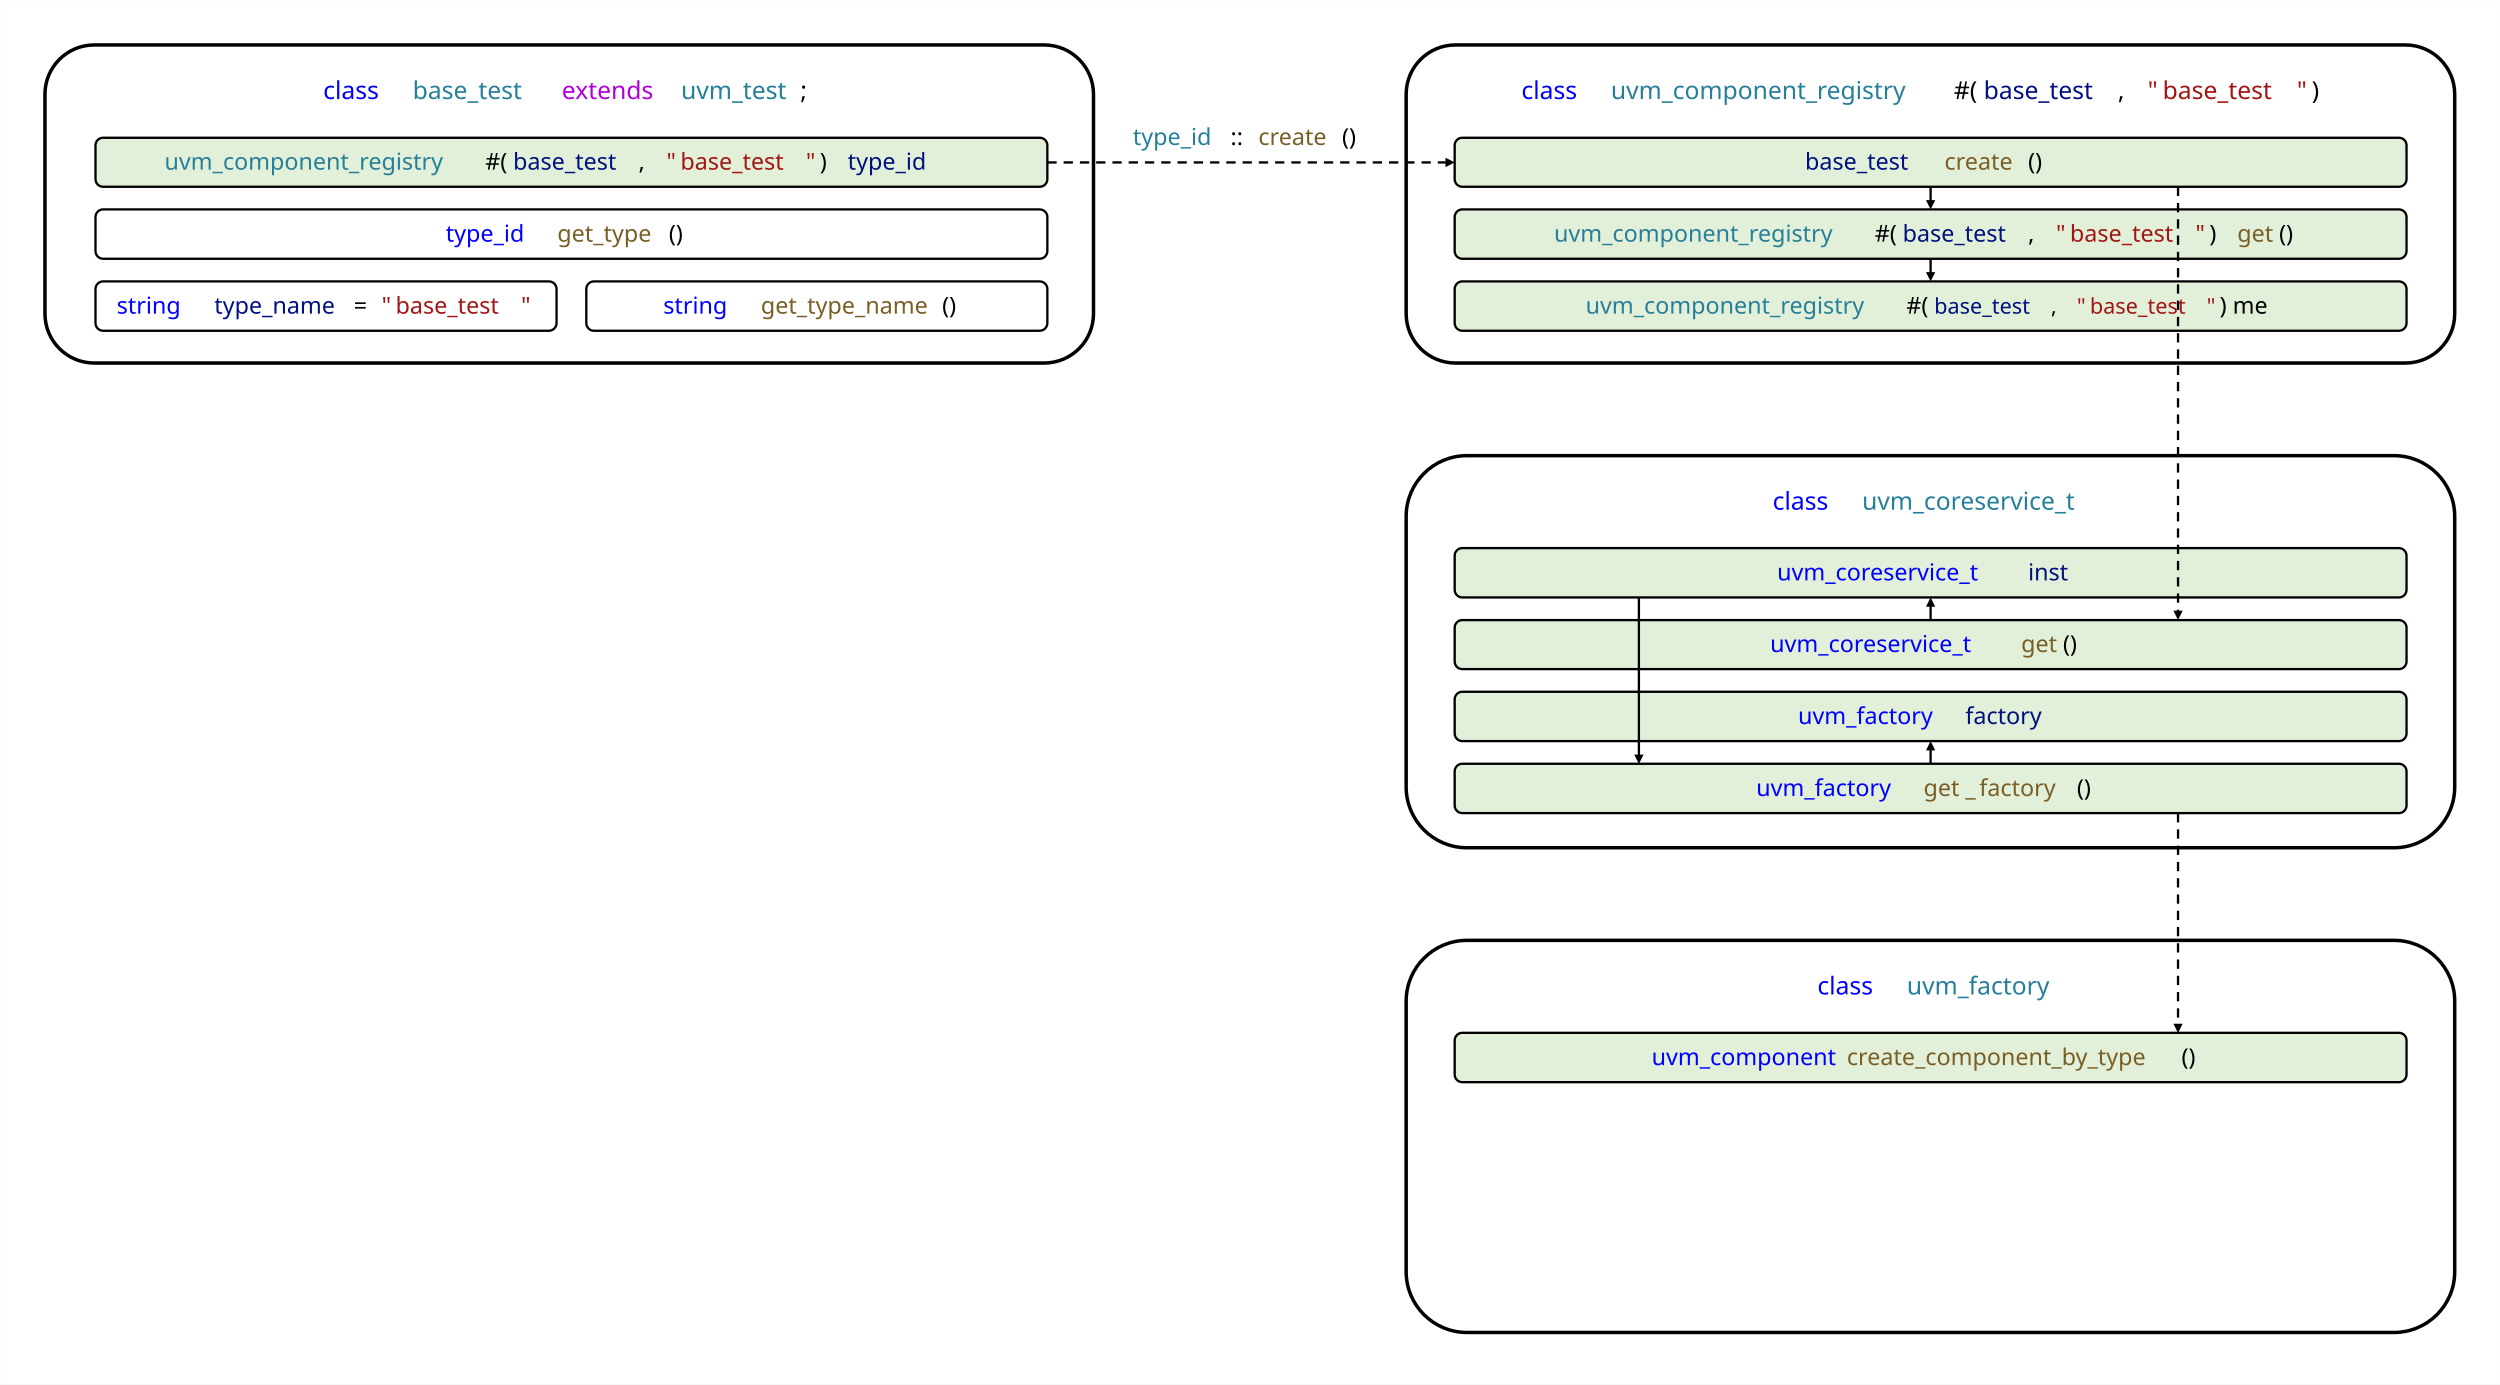
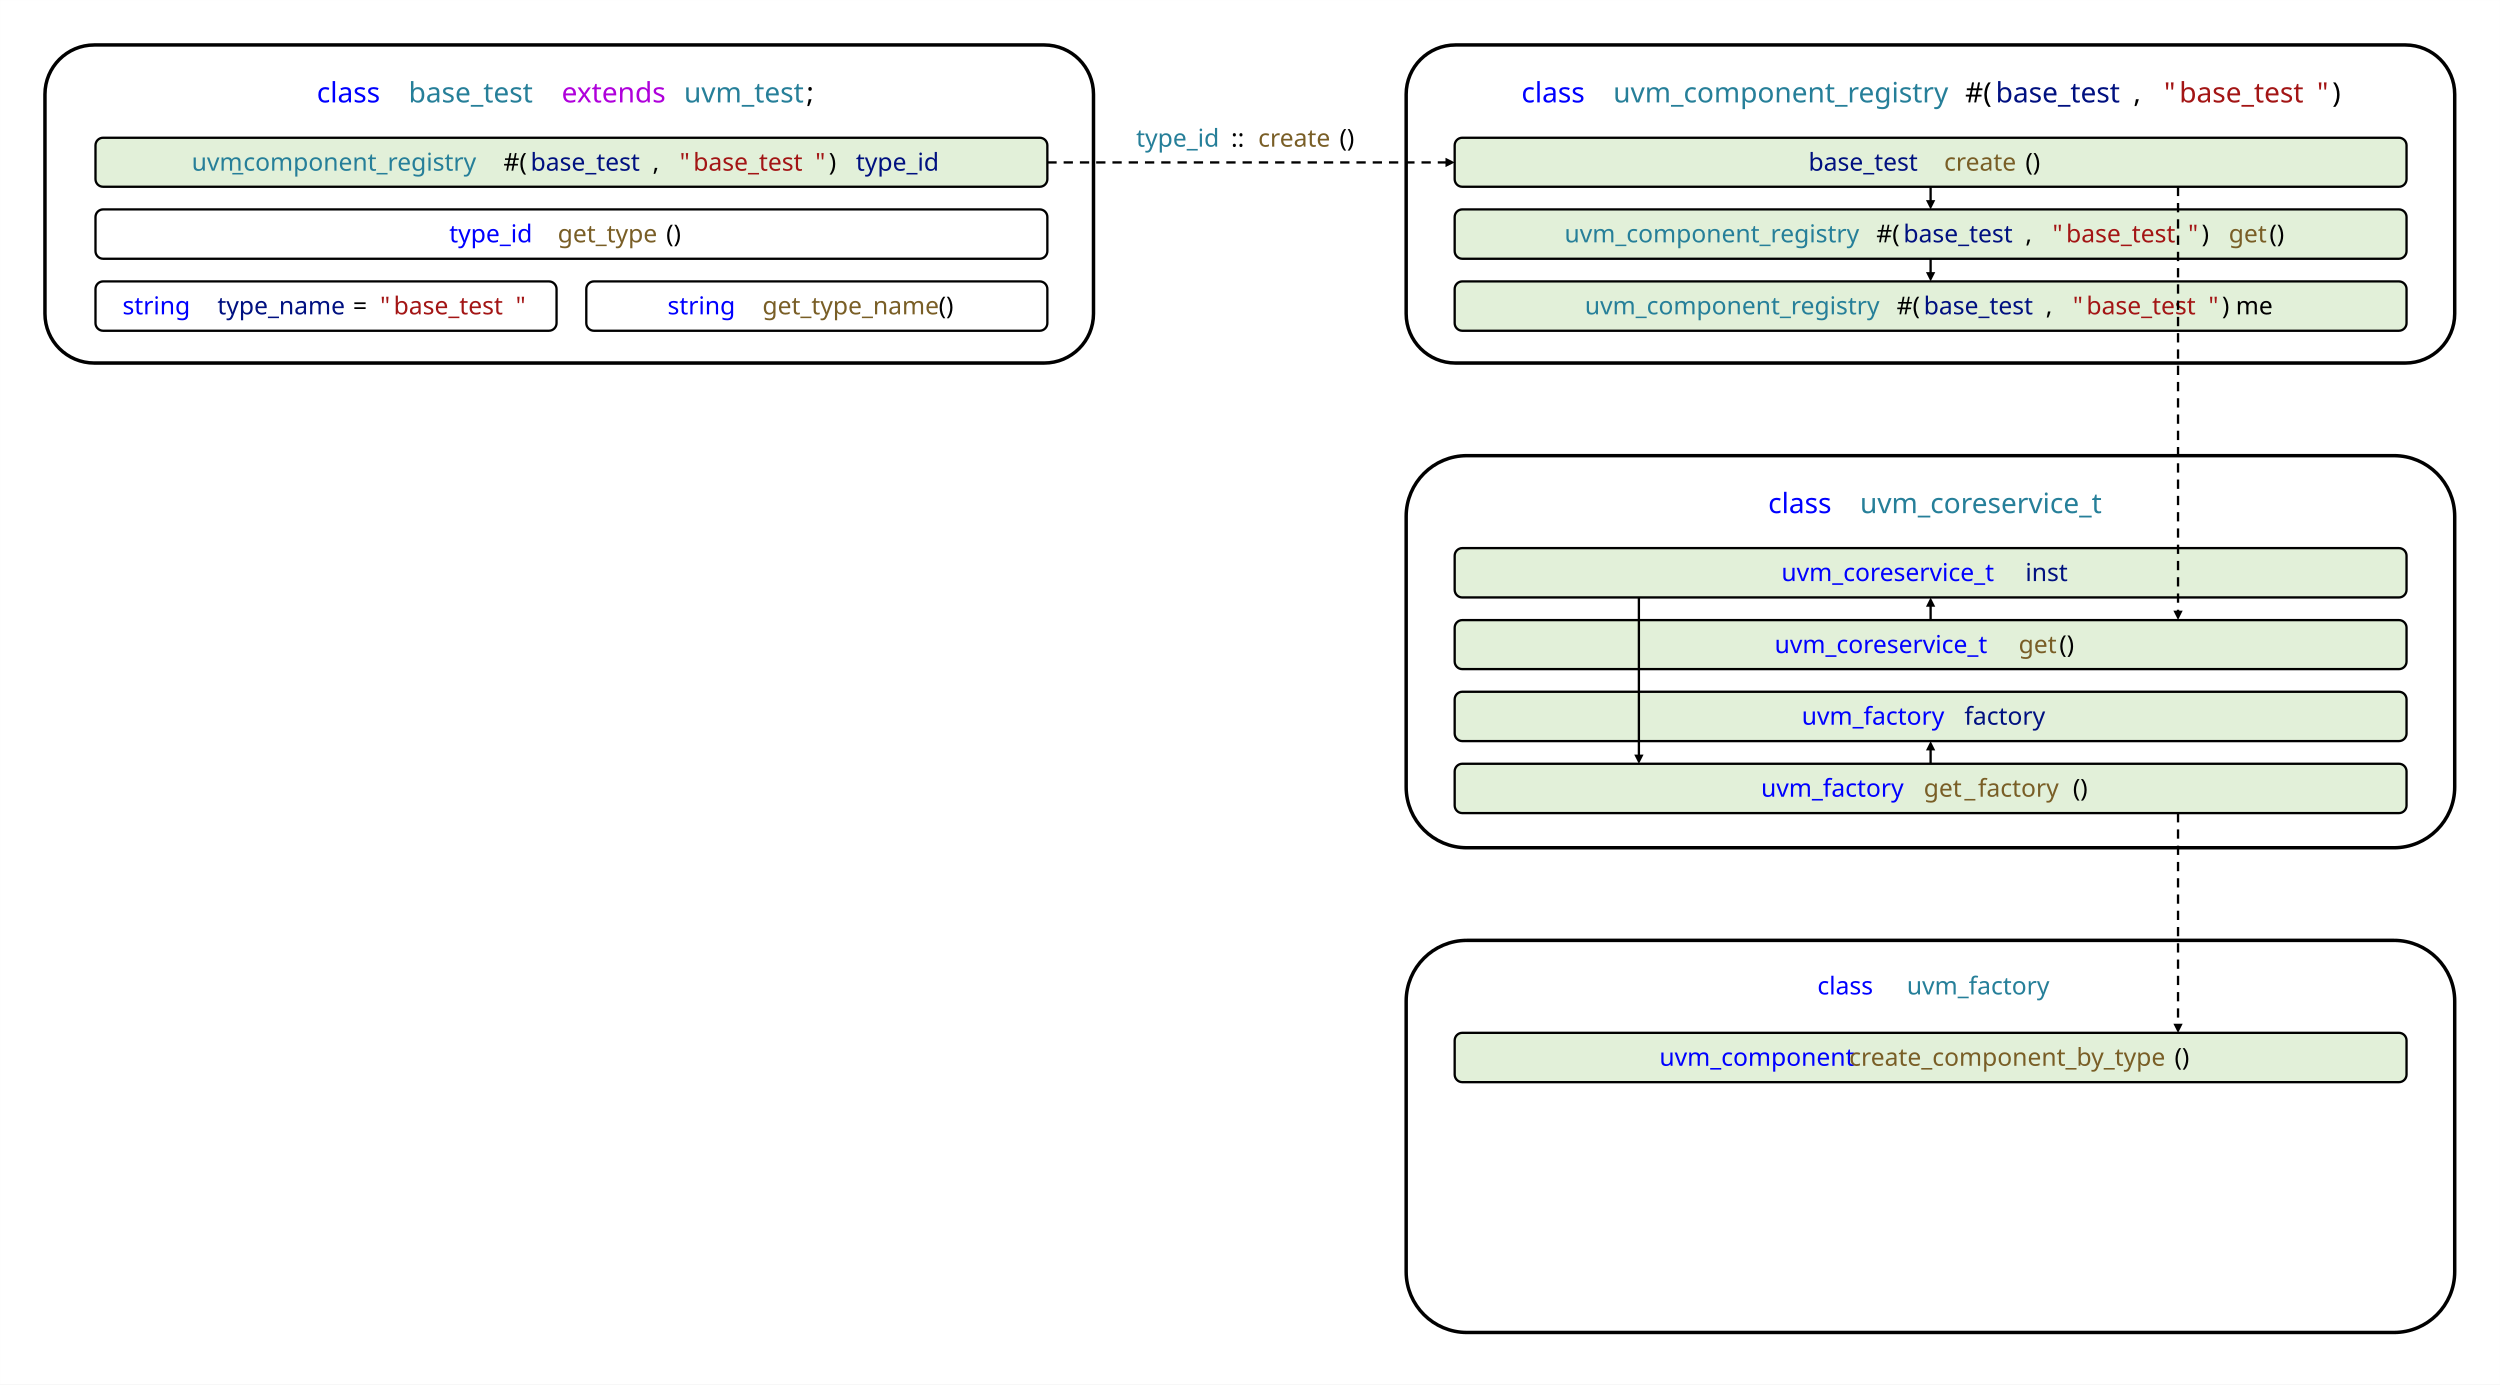
<svg xmlns="http://www.w3.org/2000/svg" width="7396" height="4096" xml:space="preserve" overflow="hidden">
  <g transform="translate(1200 -604)">
    <rect x="-1197.5" y="606.5" width="7391" height="4091" stroke="#FFFFFF" stroke-width="4.583" stroke-miterlimit="8" fill="#FFFFFF" />
    <path d="M-1067 882.836C-1067 802.293-1001.71 737-921.165 737L1889.16 737C1969.71 737 2035 802.293 2035 882.836L2035 1532.16C2035 1612.71 1969.71 1678 1889.16 1678L-921.165 1678C-1001.71 1678-1067 1612.71-1067 1532.16Z" stroke="#000000" stroke-width="10.312" stroke-miterlimit="8" fill="#FFFFFF" fill-rule="evenodd" />
-     <text fill="#0000FF" font-family="JetBrains Mono,JetBrains Mono_MSFontService,sans-serif" font-weight="400" font-size="73" transform="matrix(1 0 0 1 -243.891 897)">class</text>
-     <text fill="#267F99" font-family="JetBrains Mono,JetBrains Mono_MSFontService,sans-serif" font-weight="400" font-size="73" transform="matrix(1 0 0 1 20.7968 897)">base_test</text>
-     <text fill="#AF00DB" font-family="JetBrains Mono,JetBrains Mono_MSFontService,sans-serif" font-weight="400" font-size="73" transform="matrix(1 0 0 1 461.943 897)">extends</text>
-     <text fill="#267F99" font-family="JetBrains Mono,JetBrains Mono_MSFontService,sans-serif" font-weight="400" font-size="73" transform="matrix(1 0 0 1 814.859 897)">uvm_test</text>
-     <text font-family="JetBrains Mono,JetBrains Mono_MSFontService,sans-serif" font-weight="400" font-size="73" transform="matrix(1 0 0 1 1167.78 897)">;</text>
+     <text fill="#0000FF" font-family="Consolas,Consolas_MSFontService,sans-serif" font-weight="400" font-size="83" transform="matrix(1 0 0 1 -262.797 907)">class</text>
+     <text fill="#267F99" font-family="Consolas,Consolas_MSFontService,sans-serif" font-weight="400" font-size="83" transform="matrix(1 0 0 1 8.76555 907)">base_test</text>
+     <text fill="#AF00DB" font-family="Consolas,Consolas_MSFontService,sans-serif" font-weight="400" font-size="83" transform="matrix(1 0 0 1 461.37 907)">extends</text>
+     <text fill="#267F99" font-family="Consolas,Consolas_MSFontService,sans-serif" font-weight="400" font-size="83" transform="matrix(1 0 0 1 823.453 907)">uvm_test</text>
+     <text font-family="Consolas,Consolas_MSFontService,sans-serif" font-weight="400" font-size="83" transform="matrix(1 0 0 1 1185.54 907)">;</text>
    <path d="M-917.5 1033.97C-917.5 1021.56-907.439 1011.5-895.028 1011.5L1876.03 1011.5C1888.44 1011.5 1898.5 1021.56 1898.5 1033.97L1898.5 1134.03C1898.5 1146.44 1888.44 1156.5 1876.03 1156.5L-895.028 1156.5C-907.439 1156.5-917.5 1146.44-917.5 1134.03Z" stroke="#000000" stroke-width="6.875" stroke-miterlimit="8" fill="#E2F0D9" fill-rule="evenodd" />
-     <text fill="#267F99" font-family="JetBrains Mono,JetBrains Mono_MSFontService,sans-serif" font-weight="400" font-size="69" transform="matrix(1 0 0 1 -713.383 1106)">uvm_component_registry</text>
-     <text font-family="JetBrains Mono,JetBrains Mono_MSFontService,sans-serif" font-weight="400" font-size="69" transform="matrix(1 0 0 1 235.367 1106)">#(</text>
-     <text fill="#001080" font-family="JetBrains Mono,JetBrains Mono_MSFontService,sans-serif" font-weight="400" font-size="69" transform="matrix(1 0 0 1 317.867 1106)">base_test</text>
-     <text font-family="JetBrains Mono,JetBrains Mono_MSFontService,sans-serif" font-weight="400" font-size="69" transform="matrix(1 0 0 1 689.117 1106)">, </text>
-     <text fill="#A31515" font-family="JetBrains Mono,JetBrains Mono_MSFontService,sans-serif" font-weight="400" font-size="69" transform="matrix(1 0 0 1 771.617 1106)">"</text>
-     <text fill="#A31515" font-family="JetBrains Mono,JetBrains Mono_MSFontService,sans-serif" font-weight="400" font-size="69" transform="matrix(1 0 0 1 812.867 1106)">base_test</text>
-     <text fill="#A31515" font-family="JetBrains Mono,JetBrains Mono_MSFontService,sans-serif" font-weight="400" font-size="69" transform="matrix(1 0 0 1 1184.12 1106)">"</text>
-     <text font-family="JetBrains Mono,JetBrains Mono_MSFontService,sans-serif" font-weight="400" font-size="69" transform="matrix(1 0 0 1 1225.37 1106)">) </text>
-     <text fill="#001080" font-family="JetBrains Mono,JetBrains Mono_MSFontService,sans-serif" font-weight="400" font-size="69" transform="matrix(1 0 0 1 1307.87 1106)">type_id</text>
+     <text fill="#267F99" font-family="Consolas,Consolas_MSFontService,sans-serif" font-weight="400" font-size="73" transform="matrix(1 0 0 1 -632.955 1109)">uvm</text>
+     <text fill="#267F99" font-family="Consolas,Consolas_MSFontService,sans-serif" font-weight="400" font-size="73" transform="matrix(1 0 0 1 -512.643 1109)">_component_registry</text>
+     <text font-family="Consolas,Consolas_MSFontService,sans-serif" font-weight="400" font-size="73" transform="matrix(1 0 0 1 289.441 1109)">#(</text>
+     <text fill="#001080" font-family="Consolas,Consolas_MSFontService,sans-serif" font-weight="400" font-size="73" transform="matrix(1 0 0 1 369.649 1109)">base_test</text>
+     <text font-family="Consolas,Consolas_MSFontService,sans-serif" font-weight="400" font-size="73" transform="matrix(1 0 0 1 730.587 1109)">, </text>
+     <text fill="#A31515" font-family="Consolas,Consolas_MSFontService,sans-serif" font-weight="400" font-size="73" transform="matrix(1 0 0 1 810.795 1109)">"</text>
+     <text fill="#A31515" font-family="Consolas,Consolas_MSFontService,sans-serif" font-weight="400" font-size="73" transform="matrix(1 0 0 1 850.899 1109)">base_test</text>
+     <text fill="#A31515" font-family="Consolas,Consolas_MSFontService,sans-serif" font-weight="400" font-size="73" transform="matrix(1 0 0 1 1211.84 1109)">"</text>
+     <text font-family="Consolas,Consolas_MSFontService,sans-serif" font-weight="400" font-size="73" transform="matrix(1 0 0 1 1251.94 1109)">) </text>
+     <text fill="#001080" font-family="Consolas,Consolas_MSFontService,sans-serif" font-weight="400" font-size="73" transform="matrix(1 0 0 1 1332.15 1109)">type_id</text>
    <path d="M2960 882.836C2960 802.293 3025.29 737 3105.84 737L5916.16 737C5996.71 737 6062 802.293 6062 882.836L6062 1532.16C6062 1612.71 5996.71 1678 5916.16 1678L3105.84 1678C3025.29 1678 2960 1612.71 2960 1532.16Z" stroke="#000000" stroke-width="10.312" stroke-miterlimit="8" fill="#FFFFFF" fill-rule="evenodd" />
-     <text fill="#0000FF" font-family="JetBrains Mono,JetBrains Mono_MSFontService,sans-serif" font-weight="400" font-size="73" transform="matrix(1 0 0 1 3300.95 897)">class</text>
-     <text fill="#267F99" font-family="JetBrains Mono,JetBrains Mono_MSFontService,sans-serif" font-weight="400" font-size="73" transform="matrix(1 0 0 1 3565.64 897)">uvm_component_registry</text>
-     <text font-family="JetBrains Mono,JetBrains Mono_MSFontService,sans-serif" font-weight="400" font-size="73" transform="matrix(1 0 0 1 4580.28 897)">#(</text>
-     <text fill="#001080" font-family="JetBrains Mono,JetBrains Mono_MSFontService,sans-serif" font-weight="400" font-size="73" transform="matrix(1 0 0 1 4668.5 897)">base_test</text>
-     <text font-family="JetBrains Mono,JetBrains Mono_MSFontService,sans-serif" font-weight="400" font-size="73" transform="matrix(1 0 0 1 5065.54 897)">, </text>
-     <text fill="#A31515" font-family="JetBrains Mono,JetBrains Mono_MSFontService,sans-serif" font-weight="400" font-size="73" transform="matrix(1 0 0 1 5153.77 897)">"</text>
-     <text fill="#A31515" font-family="JetBrains Mono,JetBrains Mono_MSFontService,sans-serif" font-weight="400" font-size="73" transform="matrix(1 0 0 1 5197.88 897)">base_test</text>
-     <text fill="#A31515" font-family="JetBrains Mono,JetBrains Mono_MSFontService,sans-serif" font-weight="400" font-size="73" transform="matrix(1 0 0 1 5594.91 897)">"</text>
-     <text font-family="JetBrains Mono,JetBrains Mono_MSFontService,sans-serif" font-weight="400" font-size="73" transform="matrix(1 0 0 1 5639.03 897)">)</text>
    <path d="M1.02923e-06-3.438 27.5-3.437 27.5 3.438-1.02923e-06 3.438ZM48.125-3.437 75.625-3.437 75.625 3.438 48.125 3.438ZM96.25-3.437 123.75-3.437 123.75 3.438 96.25 3.438ZM144.375-3.437 171.875-3.437 171.875 3.438 144.375 3.438ZM192.5-3.437 220-3.437 220 3.438 192.5 3.438ZM240.625-3.437 268.125-3.437 268.125 3.438 240.625 3.438ZM288.75-3.437 316.25-3.437 316.25 3.438 288.75 3.438ZM336.875-3.437 364.375-3.437 364.375 3.438 336.875 3.438ZM385-3.437 412.5-3.437 412.5 3.438 385 3.438ZM433.125-3.437 460.625-3.437 460.625 3.438 433.125 3.438ZM481.25-3.437 508.75-3.437 508.75 3.438 481.25 3.438ZM529.375-3.437 556.875-3.437 556.875 3.438 529.375 3.438ZM577.5-3.437 605-3.437 605 3.438 577.5 3.438ZM625.625-3.437 653.125-3.437 653.125 3.438 625.625 3.438ZM673.75-3.437 701.25-3.437 701.25 3.438 673.75 3.438ZM721.875-3.437 749.375-3.437 749.375 3.438 721.875 3.438ZM770-3.437 797.5-3.437 797.5 3.438 770 3.438ZM818.125-3.437 845.625-3.437 845.625 3.438 818.125 3.438ZM866.25-3.437 893.75-3.437 893.75 3.438 866.25 3.438ZM914.375-3.437 941.875-3.437 941.875 3.438 914.375 3.438ZM962.5-3.437 990-3.437 990 3.438 962.5 3.438ZM1010.62-3.437 1038.12-3.437 1038.12 3.438 1010.62 3.438ZM1058.75-3.437 1086.25-3.437 1086.25 3.438 1058.75 3.438ZM1106.88-3.437 1134.38-3.437 1134.38 3.438 1106.88 3.438ZM1155-3.437 1182.42-3.437 1182.42 3.438 1155 3.438ZM1177.84-13.75 1205.34 0 1177.84 13.75Z" transform="matrix(1 0 0 -1 1898.5 1084.5)" />
-     <text fill="#267F99" font-family="JetBrains Mono,JetBrains Mono_MSFontService,sans-serif" font-weight="400" font-size="69" transform="matrix(1 0 0 1 2151.47 1033)">type_id</text>
-     <text font-family="JetBrains Mono,JetBrains Mono_MSFontService,sans-serif" font-weight="400" font-size="69" transform="matrix(1 0 0 1 2440.22 1033)">::</text>
-     <text fill="#795E26" font-family="JetBrains Mono,JetBrains Mono_MSFontService,sans-serif" font-weight="400" font-size="69" transform="matrix(1 0 0 1 2522.72 1033)">create</text>
-     <text font-family="JetBrains Mono,JetBrains Mono_MSFontService,sans-serif" font-weight="400" font-size="69" transform="matrix(1 0 0 1 2770.22 1033)">()</text>
+     <text fill="#267F99" font-family="Consolas,Consolas_MSFontService,sans-serif" font-weight="400" font-size="73" transform="matrix(1 0 0 1 2161.2 1038)">type_id</text>
+     <text font-family="Consolas,Consolas_MSFontService,sans-serif" font-weight="400" font-size="73" transform="matrix(1 0 0 1 2441.93 1038)">::</text>
+     <text fill="#795E26" font-family="Consolas,Consolas_MSFontService,sans-serif" font-weight="400" font-size="73" transform="matrix(1 0 0 1 2522.14 1038)">create</text>
+     <text font-family="Consolas,Consolas_MSFontService,sans-serif" font-weight="400" font-size="73" transform="matrix(1 0 0 1 2762.77 1038)">()</text>
+     <path d="M3103.5 1246.13C3103.5 1233.63 3113.63 1223.5 3126.13 1223.5L5896.87 1223.5C5909.37 1223.5 5919.5 1233.63 5919.5 1246.13L5919.5 1346.87C5919.5 1359.37 5909.37 1369.5 5896.87 1369.5L3126.13 1369.5C3113.63 1369.5 3103.5 1359.37 3103.5 1346.87Z" stroke="#000000" stroke-width="6.875" stroke-miterlimit="8" fill="#E2F0D9" fill-rule="evenodd" />
+     <text fill="#267F99" font-family="Consolas,Consolas_MSFontService,sans-serif" font-weight="400" font-size="73" transform="matrix(1 0 0 1 3428.38 1321)">uvm_component_registry</text>
+     <text font-family="Consolas,Consolas_MSFontService,sans-serif" font-weight="400" font-size="73" transform="matrix(1 0 0 1 4350.78 1321)">#(</text>
+     <text fill="#001080" font-family="Consolas,Consolas_MSFontService,sans-serif" font-weight="400" font-size="73" transform="matrix(1 0 0 1 4430.99 1321)">base_test</text>
+     <text font-family="Consolas,Consolas_MSFontService,sans-serif" font-weight="400" font-size="73" transform="matrix(1 0 0 1 4791.92 1321)">, </text>
+     <text fill="#A31515" font-family="Consolas,Consolas_MSFontService,sans-serif" font-weight="400" font-size="73" transform="matrix(1 0 0 1 4872.13 1321)">"</text>
+     <text fill="#A31515" font-family="Consolas,Consolas_MSFontService,sans-serif" font-weight="400" font-size="73" transform="matrix(1 0 0 1 4912.24 1321)">base_test</text>
+     <text fill="#A31515" font-family="Consolas,Consolas_MSFontService,sans-serif" font-weight="400" font-size="73" transform="matrix(1 0 0 1 5273.17 1321)">"</text>
+     <text font-family="Consolas,Consolas_MSFontService,sans-serif" font-weight="400" font-size="73" transform="matrix(1 0 0 1 5313.28 1321)">) </text>
+     <text fill="#795E26" font-family="Consolas,Consolas_MSFontService,sans-serif" font-weight="400" font-size="73" transform="matrix(1 0 0 1 5393.49 1321)">get</text>
+     <text font-family="Consolas,Consolas_MSFontService,sans-serif" font-weight="400" font-size="73" transform="matrix(1 0 0 1 5513.8 1321)">()</text>
    <path d="M3103.5 1459.13C3103.5 1446.63 3113.63 1436.5 3126.13 1436.5L5896.87 1436.5C5909.37 1436.5 5919.5 1446.63 5919.5 1459.13L5919.5 1559.87C5919.5 1572.37 5909.37 1582.5 5896.87 1582.5L3126.13 1582.5C3113.63 1582.5 3103.5 1572.37 3103.5 1559.87Z" stroke="#000000" stroke-width="6.875" stroke-miterlimit="8" fill="#E2F0D9" fill-rule="evenodd" />
-     <text fill="#267F99" font-family="JetBrains Mono,JetBrains Mono_MSFontService,sans-serif" font-weight="400" font-size="69" transform="matrix(1 0 0 1 3490.83 1532)">uvm_component_registry</text>
-     <text font-family="JetBrains Mono,JetBrains Mono_MSFontService,sans-serif" font-weight="400" font-size="69" transform="matrix(1 0 0 1 4439.58 1532)">#(</text>
-     <text fill="#001080" font-family="JetBrains Mono,JetBrains Mono_MSFontService,sans-serif" font-weight="400" font-size="64" transform="matrix(1 0 0 1 4522.08 1532)">base_test</text>
-     <text font-family="JetBrains Mono,JetBrains Mono_MSFontService,sans-serif" font-weight="400" font-size="64" transform="matrix(1 0 0 1 4867.55 1532)">, </text>
-     <text fill="#A31515" font-family="JetBrains Mono,JetBrains Mono_MSFontService,sans-serif" font-weight="400" font-size="64" transform="matrix(1 0 0 1 4944.32 1532)">"</text>
-     <text fill="#A31515" font-family="JetBrains Mono,JetBrains Mono_MSFontService,sans-serif" font-weight="400" font-size="64" transform="matrix(1 0 0 1 4982.71 1532)">base_test</text>
-     <text fill="#A31515" font-family="JetBrains Mono,JetBrains Mono_MSFontService,sans-serif" font-weight="400" font-size="64" transform="matrix(1 0 0 1 5328.17 1532)">"</text>
-     <text font-family="JetBrains Mono,JetBrains Mono_MSFontService,sans-serif" font-weight="400" font-size="69" transform="matrix(1 0 0 1 5366.56 1532)">) me</text>
+     <text fill="#267F99" font-family="Consolas,Consolas_MSFontService,sans-serif" font-weight="400" font-size="73" transform="matrix(1 0 0 1 3488.54 1534)">uvm_component_registry</text>
+     <text font-family="Consolas,Consolas_MSFontService,sans-serif" font-weight="400" font-size="73" transform="matrix(1 0 0 1 4410.93 1534)">#(</text>
+     <text fill="#001080" font-family="Consolas,Consolas_MSFontService,sans-serif" font-weight="400" font-size="73" transform="matrix(1 0 0 1 4491.14 1534)">base_test</text>
+     <text font-family="Consolas,Consolas_MSFontService,sans-serif" font-weight="400" font-size="73" transform="matrix(1 0 0 1 4852.08 1534)">, </text>
+     <text fill="#A31515" font-family="Consolas,Consolas_MSFontService,sans-serif" font-weight="400" font-size="73" transform="matrix(1 0 0 1 4932.29 1534)">"</text>
+     <text fill="#A31515" font-family="Consolas,Consolas_MSFontService,sans-serif" font-weight="400" font-size="73" transform="matrix(1 0 0 1 4972.39 1534)">base_test</text>
+     <text fill="#A31515" font-family="Consolas,Consolas_MSFontService,sans-serif" font-weight="400" font-size="73" transform="matrix(1 0 0 1 5333.33 1534)">"</text>
+     <text font-family="Consolas,Consolas_MSFontService,sans-serif" font-weight="400" font-size="73" transform="matrix(1 0 0 1 5373.43 1534)">) me</text>
    <path d="M4514.94 1369.5 4514.94 1413.74 4508.06 1413.74 4508.06 1369.5ZM4525.25 1409.16 4511.5 1436.66 4497.75 1409.16Z" />
    <path d="M4514.94 1156.5 4514.94 1200.74 4508.06 1200.74 4508.06 1156.5ZM4525.25 1196.16 4511.5 1223.66 4497.75 1196.16Z" />
+     <text fill="#0000FF" font-family="Consolas,Consolas_MSFontService,sans-serif" font-weight="400" font-size="83" transform="matrix(1 0 0 1 3300.95 907)">class</text>
+     <text fill="#267F99" font-family="Consolas,Consolas_MSFontService,sans-serif" font-weight="400" font-size="83" transform="matrix(1 0 0 1 3572.52 907)">uvm_component_registry</text>
+     <text font-family="Consolas,Consolas_MSFontService,sans-serif" font-weight="400" font-size="83" transform="matrix(1 0 0 1 4613.5 907)">#(</text>
+     <text fill="#001080" font-family="Consolas,Consolas_MSFontService,sans-serif" font-weight="400" font-size="83" transform="matrix(1 0 0 1 4704.03 907)">base_test</text>
+     <text font-family="Consolas,Consolas_MSFontService,sans-serif" font-weight="400" font-size="83" transform="matrix(1 0 0 1 5111.37 907)">, </text>
+     <text fill="#A31515" font-family="Consolas,Consolas_MSFontService,sans-serif" font-weight="400" font-size="83" transform="matrix(1 0 0 1 5201.89 907)">"</text>
+     <text fill="#A31515" font-family="Consolas,Consolas_MSFontService,sans-serif" font-weight="400" font-size="83" transform="matrix(1 0 0 1 5247.15 907)">base_test</text>
+     <text fill="#A31515" font-family="Consolas,Consolas_MSFontService,sans-serif" font-weight="400" font-size="83" transform="matrix(1 0 0 1 5654.49 907)">"</text>
+     <text font-family="Consolas,Consolas_MSFontService,sans-serif" font-weight="400" font-size="83" transform="matrix(1 0 0 1 5699.75 907)">)</text>
+     <path d="M-917.5 1246.13C-917.5 1233.63-907.37 1223.5-894.874 1223.5L1875.87 1223.5C1888.37 1223.5 1898.5 1233.63 1898.5 1246.13L1898.5 1346.87C1898.5 1359.37 1888.37 1369.5 1875.87 1369.5L-894.874 1369.5C-907.37 1369.5-917.5 1359.37-917.5 1346.87Z" stroke="#000000" stroke-width="6.875" stroke-miterlimit="8" fill="#FFFFFF" fill-rule="evenodd" />
+     <text fill="#0000FF" font-family="Consolas,Consolas_MSFontService,sans-serif" font-weight="400" font-size="73" transform="matrix(1 0 0 1 129.023 1321)">type_id</text>
+     <text fill="#795E26" font-family="Consolas,Consolas_MSFontService,sans-serif" font-weight="400" font-size="73" transform="matrix(1 0 0 1 449.857 1321)">get_type</text>
+     <text font-family="Consolas,Consolas_MSFontService,sans-serif" font-weight="400" font-size="73" transform="matrix(1 0 0 1 770.69 1321)">()</text>
+     <path d="M534.5 1459.13C534.5 1446.63 544.631 1436.5 557.128 1436.5L1875.87 1436.5C1888.37 1436.5 1898.5 1446.63 1898.5 1459.13L1898.5 1559.87C1898.5 1572.37 1888.37 1582.5 1875.87 1582.5L557.128 1582.5C544.631 1582.5 534.5 1572.37 534.5 1559.87Z" stroke="#000000" stroke-width="6.875" stroke-miterlimit="8" fill="#FFFFFF" fill-rule="evenodd" />
+     <text fill="#0000FF" font-family="Consolas,Consolas_MSFontService,sans-serif" font-weight="400" font-size="73" transform="matrix(1 0 0 1 774.822 1534)">string </text>
+     <text fill="#795E26" font-family="Consolas,Consolas_MSFontService,sans-serif" font-weight="400" font-size="73" transform="matrix(1 0 0 1 1055.55 1534)">get_type_name</text>
+     <text font-family="Consolas,Consolas_MSFontService,sans-serif" font-weight="400" font-size="73" transform="matrix(1 0 0 1 1576.91 1534)">()</text>
+     <path d="M-917.5 1459.13C-917.5 1446.63-907.369 1436.5-894.872 1436.5L423.873 1436.5C436.369 1436.5 446.5 1446.63 446.5 1459.13L446.5 1559.87C446.5 1572.37 436.369 1582.5 423.873 1582.5L-894.872 1582.5C-907.369 1582.5-917.5 1572.37-917.5 1559.87Z" stroke="#000000" stroke-width="6.875" stroke-miterlimit="8" fill="#FFFFFF" fill-rule="evenodd" />
+     <text fill="#0000FF" font-family="Consolas,Consolas_MSFontService,sans-serif" font-weight="400" font-size="73" transform="matrix(1 0 0 1 -837.608 1534)">string</text>
+     <text fill="#001080" font-family="Consolas,Consolas_MSFontService,sans-serif" font-weight="400" font-size="73" transform="matrix(1 0 0 1 -556.879 1534)">type_name</text>
+     <text font-family="Consolas,Consolas_MSFontService,sans-serif" font-weight="400" font-size="73" transform="matrix(1 0 0 1 -155.837 1534)">= </text>
+     <text fill="#A31515" font-family="Consolas,Consolas_MSFontService,sans-serif" font-weight="400" font-size="73" transform="matrix(1 0 0 1 -75.6291 1534)">"</text>
+     <text fill="#A31515" font-family="Consolas,Consolas_MSFontService,sans-serif" font-weight="400" font-size="73" transform="matrix(1 0 0 1 -35.525 1534)">base_test</text>
+     <text fill="#A31515" font-family="Consolas,Consolas_MSFontService,sans-serif" font-weight="400" font-size="73" transform="matrix(1 0 0 1 325.413 1534)">"</text>
+     <path d="M3103.5 1033.97C3103.5 1021.56 3113.56 1011.5 3125.97 1011.5L5897.03 1011.5C5909.44 1011.5 5919.5 1021.56 5919.5 1033.97L5919.5 1134.03C5919.5 1146.44 5909.44 1156.5 5897.03 1156.5L3125.97 1156.5C3113.56 1156.5 3103.5 1146.44 3103.5 1134.03Z" stroke="#000000" stroke-width="6.875" stroke-miterlimit="8" fill="#E2F0D9" fill-rule="evenodd" />
+     <text fill="#001080" font-family="Consolas,Consolas_MSFontService,sans-serif" font-weight="400" font-size="73" transform="matrix(1 0 0 1 4150.26 1109)">base_test</text>
+     <text fill="#795E26" font-family="Consolas,Consolas_MSFontService,sans-serif" font-weight="400" font-size="73" transform="matrix(1 0 0 1 4551.3 1109)">create</text>
+     <text font-family="Consolas,Consolas_MSFontService,sans-serif" font-weight="400" font-size="73" transform="matrix(1 0 0 1 4791.92 1109)">()</text>
    <path d="M2960 2131.78C2960 2032.49 3040.49 1952 3139.78 1952L5882.22 1952C5981.51 1952 6062 2032.49 6062 2131.78L6062 2932.22C6062 3031.51 5981.51 3112 5882.22 3112L3139.78 3112C3040.49 3112 2960 3031.51 2960 2932.22Z" stroke="#000000" stroke-width="10.312" stroke-miterlimit="8" fill="#FFFFFF" fill-rule="evenodd" />
-     <text fill="#0000FF" font-family="JetBrains Mono,JetBrains Mono_MSFontService,sans-serif" font-weight="400" font-size="73" transform="matrix(1 0 0 1 4044.14 2112)">class</text>
-     <text fill="#267F99" font-family="JetBrains Mono,JetBrains Mono_MSFontService,sans-serif" font-weight="400" font-size="73" transform="matrix(1 0 0 1 4308.83 2112)">uvm_coreservice_t</text>
+     <text fill="#0000FF" font-family="Consolas,Consolas_MSFontService,sans-serif" font-weight="400" font-size="83" transform="matrix(1 0 0 1 4030.97 2122)">class</text>
+     <text fill="#267F99" font-family="Consolas,Consolas_MSFontService,sans-serif" font-weight="400" font-size="83" transform="matrix(1 0 0 1 4302.53 2122)">uvm_coreservice_t</text>
    <path d="M3103.5 2248.13C3103.5 2235.63 3113.63 2225.5 3126.13 2225.5L5896.87 2225.5C5909.37 2225.5 5919.5 2235.63 5919.5 2248.13L5919.5 2348.87C5919.5 2361.37 5909.37 2371.5 5896.87 2371.5L3126.13 2371.5C3113.63 2371.5 3103.5 2361.37 3103.5 2348.87Z" stroke="#000000" stroke-width="6.875" stroke-miterlimit="8" fill="#E2F0D9" fill-rule="evenodd" />
-     <text fill="#0000FF" font-family="JetBrains Mono,JetBrains Mono_MSFontService,sans-serif" font-weight="400" font-size="69" transform="matrix(1 0 0 1 4057.45 2321)">uvm_coreservice_t</text>
-     <text fill="#001080" font-family="JetBrains Mono,JetBrains Mono_MSFontService,sans-serif" font-weight="400" font-size="69" transform="matrix(1 0 0 1 4799.95 2321)">inst</text>
+     <text fill="#0000FF" font-family="Consolas,Consolas_MSFontService,sans-serif" font-weight="400" font-size="73" transform="matrix(1 0 0 1 4070.05 2323)">uvm_coreservice_t</text>
+     <text fill="#001080" font-family="Consolas,Consolas_MSFontService,sans-serif" font-weight="400" font-size="73" transform="matrix(1 0 0 1 4791.92 2323)">inst</text>
    <path d="M3103.5 2460.97C3103.5 2448.56 3113.56 2438.5 3125.97 2438.5L5897.03 2438.5C5909.44 2438.5 5919.5 2448.56 5919.5 2460.97L5919.5 2561.03C5919.5 2573.44 5909.44 2583.5 5897.03 2583.5L3125.97 2583.5C3113.56 2583.5 3103.5 2573.44 3103.5 2561.03Z" stroke="#000000" stroke-width="6.875" stroke-miterlimit="8" fill="#E2F0D9" fill-rule="evenodd" />
-     <text fill="#0000FF" font-family="JetBrains Mono,JetBrains Mono_MSFontService,sans-serif" font-weight="400" font-size="69" transform="matrix(1 0 0 1 4036.82 2533)">uvm_coreservice_t</text>
-     <text fill="#795E26" font-family="JetBrains Mono,JetBrains Mono_MSFontService,sans-serif" font-weight="400" font-size="69" transform="matrix(1 0 0 1 4779.32 2533)">get</text>
-     <text font-family="JetBrains Mono,JetBrains Mono_MSFontService,sans-serif" font-weight="400" font-size="69" transform="matrix(1 0 0 1 4903.07 2533)">()</text>
+     <text fill="#0000FF" font-family="Consolas,Consolas_MSFontService,sans-serif" font-weight="400" font-size="73" transform="matrix(1 0 0 1 4050 2536)">uvm_coreservice_t</text>
+     <text fill="#795E26" font-family="Consolas,Consolas_MSFontService,sans-serif" font-weight="400" font-size="73" transform="matrix(1 0 0 1 4771.87 2536)">get</text>
+     <text font-family="Consolas,Consolas_MSFontService,sans-serif" font-weight="400" font-size="73" transform="matrix(1 0 0 1 4892.18 2536)">()</text>
    <path d="M3103.5 2673.13C3103.5 2660.63 3113.63 2650.5 3126.13 2650.5L5896.87 2650.5C5909.37 2650.5 5919.5 2660.63 5919.5 2673.13L5919.5 2773.87C5919.5 2786.37 5909.37 2796.5 5896.87 2796.5L3126.13 2796.5C3113.63 2796.5 3103.5 2786.37 3103.5 2773.87Z" stroke="#000000" stroke-width="6.875" stroke-miterlimit="8" fill="#E2F0D9" fill-rule="evenodd" />
-     <text fill="#0000FF" font-family="JetBrains Mono,JetBrains Mono_MSFontService,sans-serif" font-weight="400" font-size="69" transform="matrix(1 0 0 1 4119.32 2746)">uvm_factory</text>
-     <text fill="#001080" font-family="JetBrains Mono,JetBrains Mono_MSFontService,sans-serif" font-weight="400" font-size="69" transform="matrix(1 0 0 1 4614.32 2746)">factory</text>
+     <text fill="#0000FF" font-family="Consolas,Consolas_MSFontService,sans-serif" font-weight="400" font-size="73" transform="matrix(1 0 0 1 4130.21 2748)">uvm_factory</text>
+     <text fill="#001080" font-family="Consolas,Consolas_MSFontService,sans-serif" font-weight="400" font-size="73" transform="matrix(1 0 0 1 4611.46 2748)">factory</text>
    <path d="M3103.5 2886.13C3103.5 2873.63 3113.63 2863.5 3126.13 2863.5L5896.87 2863.5C5909.37 2863.5 5919.5 2873.63 5919.5 2886.13L5919.5 2986.87C5919.5 2999.37 5909.37 3009.5 5896.87 3009.5L3126.13 3009.5C3113.63 3009.5 3103.5 2999.37 3103.5 2986.87Z" stroke="#000000" stroke-width="6.875" stroke-miterlimit="8" fill="#E2F0D9" fill-rule="evenodd" />
-     <text fill="#0000FF" font-family="JetBrains Mono,JetBrains Mono_MSFontService,sans-serif" font-weight="400" font-size="69" transform="matrix(1 0 0 1 3995.57 2959)">uvm_factory</text>
-     <text fill="#795E26" font-family="JetBrains Mono,JetBrains Mono_MSFontService,sans-serif" font-weight="400" font-size="69" transform="matrix(1 0 0 1 4490.57 2959)">get</text>
-     <text fill="#795E26" font-family="JetBrains Mono,JetBrains Mono_MSFontService,sans-serif" font-weight="400" font-size="69" transform="matrix(1 0 0 1 4614.32 2959)">_</text>
-     <text fill="#795E26" font-family="JetBrains Mono,JetBrains Mono_MSFontService,sans-serif" font-weight="400" font-size="69" transform="matrix(1 0 0 1 4655.57 2959)">factory</text>
-     <text font-family="JetBrains Mono,JetBrains Mono_MSFontService,sans-serif" font-weight="400" font-size="69" transform="matrix(1 0 0 1 4944.32 2959)">()</text>
+     <text fill="#0000FF" font-family="Consolas,Consolas_MSFontService,sans-serif" font-weight="400" font-size="73" transform="matrix(1 0 0 1 4009.89 2961)">uvm_factory</text>
+     <text fill="#795E26" font-family="Consolas,Consolas_MSFontService,sans-serif" font-weight="400" font-size="73" transform="matrix(1 0 0 1 4491.14 2961)">get</text>
+     <text fill="#795E26" font-family="Consolas,Consolas_MSFontService,sans-serif" font-weight="400" font-size="73" transform="matrix(1 0 0 1 4611.46 2961)">_</text>
+     <text fill="#795E26" font-family="Consolas,Consolas_MSFontService,sans-serif" font-weight="400" font-size="73" transform="matrix(1 0 0 1 4651.56 2961)">factory</text>
+     <text font-family="Consolas,Consolas_MSFontService,sans-serif" font-weight="400" font-size="73" transform="matrix(1 0 0 1 4932.29 2961)">()</text>
    <path d="M3.438-1.8472e-05 3.438 44.242-3.437 44.242-3.438 1.8472e-05ZM13.75 39.659 0 67.159-13.75 39.659Z" transform="matrix(1 0 0 -1 4511.5 2438.66)" />
    <path d="M3651.94 2371.5 3651.94 2841.03 3645.06 2841.03 3645.06 2371.5ZM3662.25 2836.45 3648.5 2863.95 3634.75 2836.45Z" />
    <path d="M3.438-1.84719e-05 3.438 44.243-3.437 44.243-3.438 1.84719e-05ZM13.75 39.66 0 67.159-13.75 39.66Z" transform="matrix(1 0 0 -1 4511.5 2863.66)" />
    <path d="M2960 3565.78C2960 3466.49 3040.49 3386 3139.78 3386L5882.22 3386C5981.51 3386 6062 3466.49 6062 3565.78L6062 4366.22C6062 4465.51 5981.51 4546 5882.22 4546L3139.78 4546C3040.49 4546 2960 4465.51 2960 4366.22Z" stroke="#000000" stroke-width="10.312" stroke-miterlimit="8" fill="#FFFFFF" fill-rule="evenodd" />
    <text fill="#0000FF" font-family="JetBrains Mono,JetBrains Mono_MSFontService,sans-serif" font-weight="400" font-size="73" transform="matrix(1 0 0 1 4176.49 3546)">class</text>
    <text fill="#267F99" font-family="JetBrains Mono,JetBrains Mono_MSFontService,sans-serif" font-weight="400" font-size="73" transform="matrix(1 0 0 1 4441.18 3546)">uvm_factory</text>
    <path d="M5246.94 3009.5 5246.94 3037 5240.06 3037 5240.06 3009.5ZM5246.94 3057.62 5246.94 3085.12 5240.06 3085.12 5240.06 3057.62ZM5246.94 3105.75 5246.94 3133.25 5240.06 3133.25 5240.06 3105.75ZM5246.94 3153.88 5246.94 3181.38 5240.06 3181.38 5240.06 3153.88ZM5246.94 3202 5246.94 3229.5 5240.06 3229.5 5240.06 3202ZM5246.94 3250.12 5246.94 3277.62 5240.06 3277.62 5240.06 3250.12ZM5246.94 3298.25 5246.94 3325.75 5240.06 3325.75 5240.06 3298.25ZM5246.94 3346.38 5246.94 3373.88 5240.06 3373.88 5240.06 3346.38ZM5246.94 3394.5 5246.94 3422 5240.06 3422 5240.06 3394.5ZM5246.94 3442.62 5246.94 3470.12 5240.06 3470.12 5240.06 3442.62ZM5246.94 3490.75 5246.94 3518.25 5240.06 3518.25 5240.06 3490.75ZM5246.94 3538.88 5246.94 3566.38 5240.06 3566.38 5240.06 3538.88ZM5246.94 3587 5246.94 3614.5 5240.06 3614.5 5240.06 3587ZM5246.94 3635.12 5246.94 3637.1 5240.06 3637.1 5240.06 3635.12ZM5257.25 3632.52 5243.5 3660.02 5229.75 3632.52Z" />
    <path d="M3103.5 3682.13C3103.5 3669.63 3113.63 3659.5 3126.13 3659.5L5896.87 3659.5C5909.37 3659.5 5919.5 3669.63 5919.5 3682.13L5919.5 3782.87C5919.5 3795.37 5909.37 3805.5 5896.87 3805.5L3126.13 3805.5C3113.63 3805.5 3103.5 3795.37 3103.5 3782.87Z" stroke="#000000" stroke-width="6.875" stroke-miterlimit="8" fill="#E2F0D9" fill-rule="evenodd" />
-     <text fill="#0000FF" font-family="JetBrains Mono,JetBrains Mono_MSFontService,sans-serif" font-weight="400" font-size="69" transform="matrix(1 0 0 1 3686.2 3755)">uvm_component</text>
-     <text fill="#795E26" font-family="JetBrains Mono,JetBrains Mono_MSFontService,sans-serif" font-weight="400" font-size="69" transform="matrix(1 0 0 1 4263.7 3755)">create_component_by_type</text>
-     <text font-family="JetBrains Mono,JetBrains Mono_MSFontService,sans-serif" font-weight="400" font-size="69" transform="matrix(1 0 0 1 5253.7 3755)">()</text>
-     <path d="M-917.5 1246.13C-917.5 1233.63-907.37 1223.5-894.874 1223.5L1875.87 1223.5C1888.37 1223.5 1898.5 1233.63 1898.5 1246.13L1898.5 1346.87C1898.5 1359.37 1888.37 1369.5 1875.87 1369.5L-894.874 1369.5C-907.37 1369.5-917.5 1359.37-917.5 1346.87Z" stroke="#000000" stroke-width="6.875" stroke-miterlimit="8" fill="#FFFFFF" fill-rule="evenodd" />
-     <text fill="#0000FF" font-family="JetBrains Mono,JetBrains Mono_MSFontService,sans-serif" font-weight="400" font-size="69" transform="matrix(1 0 0 1 118.711 1319)">type_id</text>
-     <text fill="#795E26" font-family="JetBrains Mono,JetBrains Mono_MSFontService,sans-serif" font-weight="400" font-size="69" transform="matrix(1 0 0 1 448.711 1319)">get_type</text>
-     <text font-family="JetBrains Mono,JetBrains Mono_MSFontService,sans-serif" font-weight="400" font-size="69" transform="matrix(1 0 0 1 778.711 1319)">()</text>
-     <path d="M534.5 1459.13C534.5 1446.63 544.631 1436.5 557.128 1436.5L1875.87 1436.5C1888.37 1436.5 1898.5 1446.63 1898.5 1459.13L1898.5 1559.87C1898.5 1572.37 1888.37 1582.5 1875.87 1582.5L557.128 1582.5C544.631 1582.5 534.5 1572.37 534.5 1559.87Z" stroke="#000000" stroke-width="6.875" stroke-miterlimit="8" fill="#FFFFFF" fill-rule="evenodd" />
-     <text fill="#0000FF" font-family="JetBrains Mono,JetBrains Mono_MSFontService,sans-serif" font-weight="400" font-size="69" transform="matrix(1 0 0 1 762.217 1532)">string </text>
-     <text fill="#795E26" font-family="JetBrains Mono,JetBrains Mono_MSFontService,sans-serif" font-weight="400" font-size="69" transform="matrix(1 0 0 1 1050.97 1532)">get_type_name</text>
-     <text font-family="JetBrains Mono,JetBrains Mono_MSFontService,sans-serif" font-weight="400" font-size="69" transform="matrix(1 0 0 1 1587.22 1532)">()</text>
-     <path d="M-917.5 1459.13C-917.5 1446.63-907.369 1436.5-894.872 1436.5L423.873 1436.5C436.369 1436.5 446.5 1446.63 446.5 1459.13L446.5 1559.87C446.5 1572.37 436.369 1582.5 423.873 1582.5L-894.872 1582.5C-907.369 1582.5-917.5 1572.37-917.5 1559.87Z" stroke="#000000" stroke-width="6.875" stroke-miterlimit="8" fill="#FFFFFF" fill-rule="evenodd" />
-     <text fill="#0000FF" font-family="JetBrains Mono,JetBrains Mono_MSFontService,sans-serif" font-weight="400" font-size="69" transform="matrix(1 0 0 1 -854.796 1532)">string</text>
-     <text fill="#001080" font-family="JetBrains Mono,JetBrains Mono_MSFontService,sans-serif" font-weight="400" font-size="69" transform="matrix(1 0 0 1 -566.046 1532)">type_name</text>
-     <text font-family="JetBrains Mono,JetBrains Mono_MSFontService,sans-serif" font-weight="400" font-size="69" transform="matrix(1 0 0 1 -153.546 1532)">= </text>
-     <text fill="#A31515" font-family="JetBrains Mono,JetBrains Mono_MSFontService,sans-serif" font-weight="400" font-size="69" transform="matrix(1 0 0 1 -71.0458 1532)">"</text>
-     <text fill="#A31515" font-family="JetBrains Mono,JetBrains Mono_MSFontService,sans-serif" font-weight="400" font-size="69" transform="matrix(1 0 0 1 -29.7958 1532)">base_test</text>
-     <text fill="#A31515" font-family="JetBrains Mono,JetBrains Mono_MSFontService,sans-serif" font-weight="400" font-size="69" transform="matrix(1 0 0 1 341.454 1532)">"</text>
-     <path d="M3103.5 1246.13C3103.5 1233.63 3113.63 1223.5 3126.13 1223.5L5896.87 1223.5C5909.37 1223.5 5919.5 1233.63 5919.5 1246.13L5919.5 1346.87C5919.5 1359.37 5909.37 1369.5 5896.87 1369.5L3126.13 1369.5C3113.63 1369.5 3103.5 1359.37 3103.5 1346.87Z" stroke="#000000" stroke-width="6.875" stroke-miterlimit="8" fill="#E2F0D9" fill-rule="evenodd" />
-     <text fill="#267F99" font-family="JetBrains Mono,JetBrains Mono_MSFontService,sans-serif" font-weight="400" font-size="69" transform="matrix(1 0 0 1 3397.45 1319)">uvm_component_registry</text>
-     <text font-family="JetBrains Mono,JetBrains Mono_MSFontService,sans-serif" font-weight="400" font-size="69" transform="matrix(1 0 0 1 4346.2 1319)">#(</text>
-     <text fill="#001080" font-family="JetBrains Mono,JetBrains Mono_MSFontService,sans-serif" font-weight="400" font-size="69" transform="matrix(1 0 0 1 4428.7 1319)">base_test</text>
-     <text font-family="JetBrains Mono,JetBrains Mono_MSFontService,sans-serif" font-weight="400" font-size="69" transform="matrix(1 0 0 1 4799.95 1319)">, </text>
-     <text fill="#A31515" font-family="JetBrains Mono,JetBrains Mono_MSFontService,sans-serif" font-weight="400" font-size="69" transform="matrix(1 0 0 1 4882.45 1319)">"</text>
-     <text fill="#A31515" font-family="JetBrains Mono,JetBrains Mono_MSFontService,sans-serif" font-weight="400" font-size="69" transform="matrix(1 0 0 1 4923.7 1319)">base_test</text>
-     <text fill="#A31515" font-family="JetBrains Mono,JetBrains Mono_MSFontService,sans-serif" font-weight="400" font-size="69" transform="matrix(1 0 0 1 5294.95 1319)">"</text>
-     <text font-family="JetBrains Mono,JetBrains Mono_MSFontService,sans-serif" font-weight="400" font-size="69" transform="matrix(1 0 0 1 5336.2 1319)">) </text>
-     <text fill="#795E26" font-family="JetBrains Mono,JetBrains Mono_MSFontService,sans-serif" font-weight="400" font-size="69" transform="matrix(1 0 0 1 5418.7 1319)">get</text>
-     <text font-family="JetBrains Mono,JetBrains Mono_MSFontService,sans-serif" font-weight="400" font-size="69" transform="matrix(1 0 0 1 5542.45 1319)">()</text>
-     <path d="M3103.5 1033.97C3103.5 1021.56 3113.56 1011.5 3125.97 1011.5L5897.03 1011.5C5909.44 1011.5 5919.5 1021.56 5919.5 1033.97L5919.5 1134.03C5919.5 1146.44 5909.44 1156.5 5897.03 1156.5L3125.97 1156.5C3113.56 1156.5 3103.5 1146.44 3103.5 1134.03Z" stroke="#000000" stroke-width="6.875" stroke-miterlimit="8" fill="#E2F0D9" fill-rule="evenodd" />
-     <text fill="#001080" font-family="JetBrains Mono,JetBrains Mono_MSFontService,sans-serif" font-weight="400" font-size="69" transform="matrix(1 0 0 1 4139.95 1106)">base_test</text>
-     <text fill="#795E26" font-family="JetBrains Mono,JetBrains Mono_MSFontService,sans-serif" font-weight="400" font-size="69" transform="matrix(1 0 0 1 4552.45 1106)">create</text>
-     <text font-family="JetBrains Mono,JetBrains Mono_MSFontService,sans-serif" font-weight="400" font-size="69" transform="matrix(1 0 0 1 4799.95 1106)">()</text>
+     <text fill="#0000FF" font-family="Consolas,Consolas_MSFontService,sans-serif" font-weight="400" font-size="73" transform="matrix(1 0 0 1 3709.11 3757)">uvm_component</text>
+     <text fill="#795E26" font-family="Consolas,Consolas_MSFontService,sans-serif" font-weight="400" font-size="73" transform="matrix(1 0 0 1 4270.57 3757)">create_component_by_type</text>
+     <text font-family="Consolas,Consolas_MSFontService,sans-serif" font-weight="400" font-size="73" transform="matrix(1 0 0 1 5233.07 3757)">()</text>
    <path d="M5246.94 1156.5 5246.94 1184 5240.06 1184 5240.06 1156.5ZM5246.94 1204.62 5246.94 1232.12 5240.06 1232.12 5240.06 1204.62ZM5246.94 1252.75 5246.94 1280.25 5240.06 1280.25 5240.06 1252.75ZM5246.94 1300.87 5246.94 1328.37 5240.06 1328.37 5240.06 1300.87ZM5246.94 1349 5246.94 1376.5 5240.06 1376.5 5240.06 1349ZM5246.94 1397.12 5246.94 1424.62 5240.06 1424.62 5240.06 1397.12ZM5246.94 1445.25 5246.94 1472.75 5240.06 1472.75 5240.06 1445.25ZM5246.94 1493.37 5246.94 1520.87 5240.06 1520.87 5240.06 1493.37ZM5246.94 1541.5 5246.94 1569 5240.06 1569 5240.06 1541.5ZM5246.94 1589.62 5246.94 1617.12 5240.06 1617.12 5240.06 1589.62ZM5246.94 1637.75 5246.94 1665.25 5240.06 1665.25 5240.06 1637.75ZM5246.94 1685.87 5246.94 1713.37 5240.06 1713.37 5240.06 1685.87ZM5246.94 1734 5246.94 1761.5 5240.06 1761.5 5240.06 1734ZM5246.94 1782.12 5246.94 1809.62 5240.06 1809.62 5240.06 1782.12ZM5246.94 1830.25 5246.94 1857.75 5240.06 1857.75 5240.06 1830.25ZM5246.94 1878.37 5246.94 1905.87 5240.06 1905.87 5240.06 1878.37ZM5246.94 1926.5 5246.94 1954 5240.06 1954 5240.06 1926.5ZM5246.94 1974.62 5246.94 2002.12 5240.06 2002.12 5240.06 1974.62ZM5246.94 2022.75 5246.94 2050.25 5240.06 2050.25 5240.06 2022.75ZM5246.94 2070.88 5246.94 2098.38 5240.06 2098.38 5240.06 2070.88ZM5246.94 2119 5246.94 2146.5 5240.06 2146.5 5240.06 2119ZM5246.94 2167.12 5246.94 2194.62 5240.06 2194.62 5240.06 2167.12ZM5246.94 2215.25 5246.94 2242.75 5240.06 2242.75 5240.06 2215.25ZM5246.94 2263.38 5246.94 2290.88 5240.06 2290.88 5240.06 2263.38ZM5246.94 2311.5 5246.94 2339 5240.06 2339 5240.06 2311.5ZM5246.94 2359.62 5246.94 2387.12 5240.06 2387.12 5240.06 2359.62ZM5246.94 2407.75 5246.94 2415.14 5240.06 2415.14 5240.06 2407.75ZM5257.25 2410.56 5243.5 2438.06 5229.75 2410.56Z" />
  </g>
</svg>
